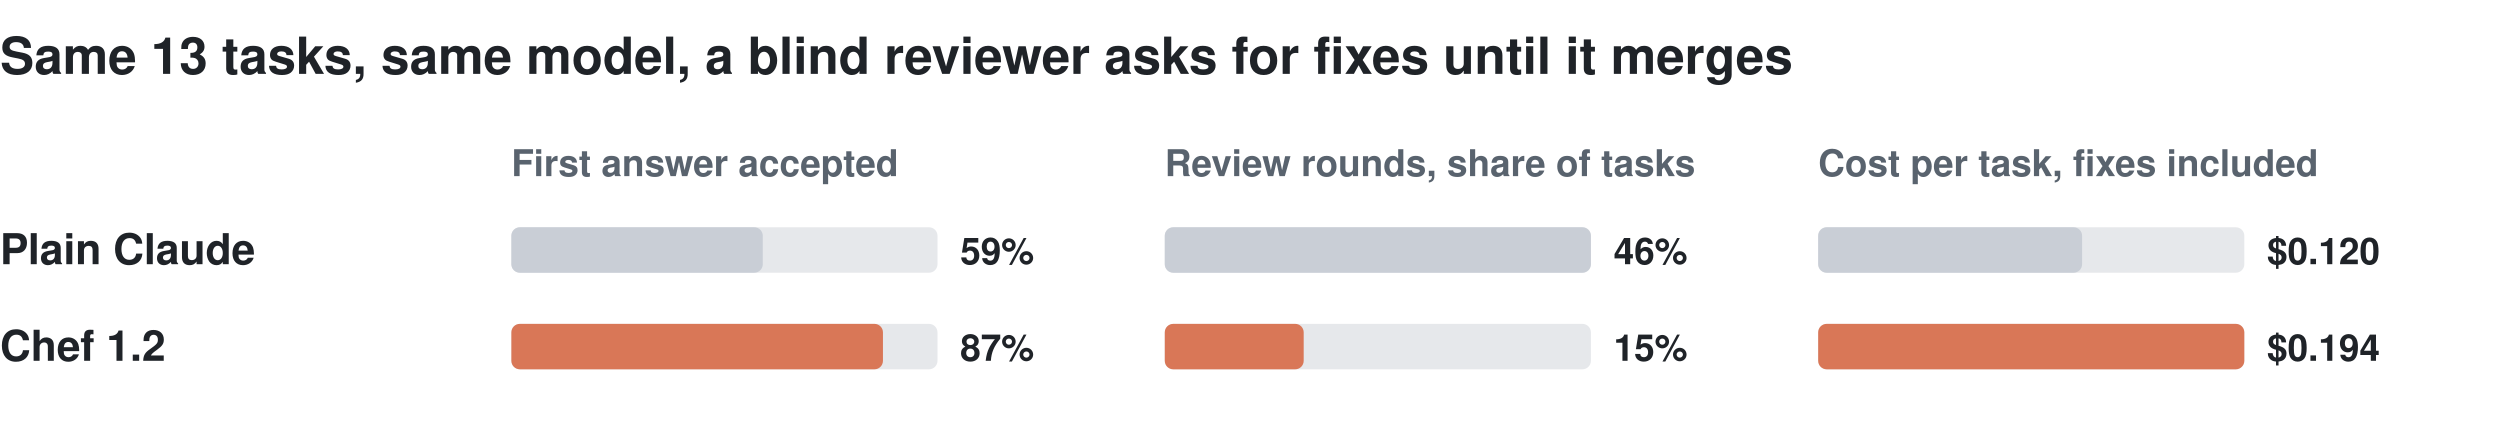
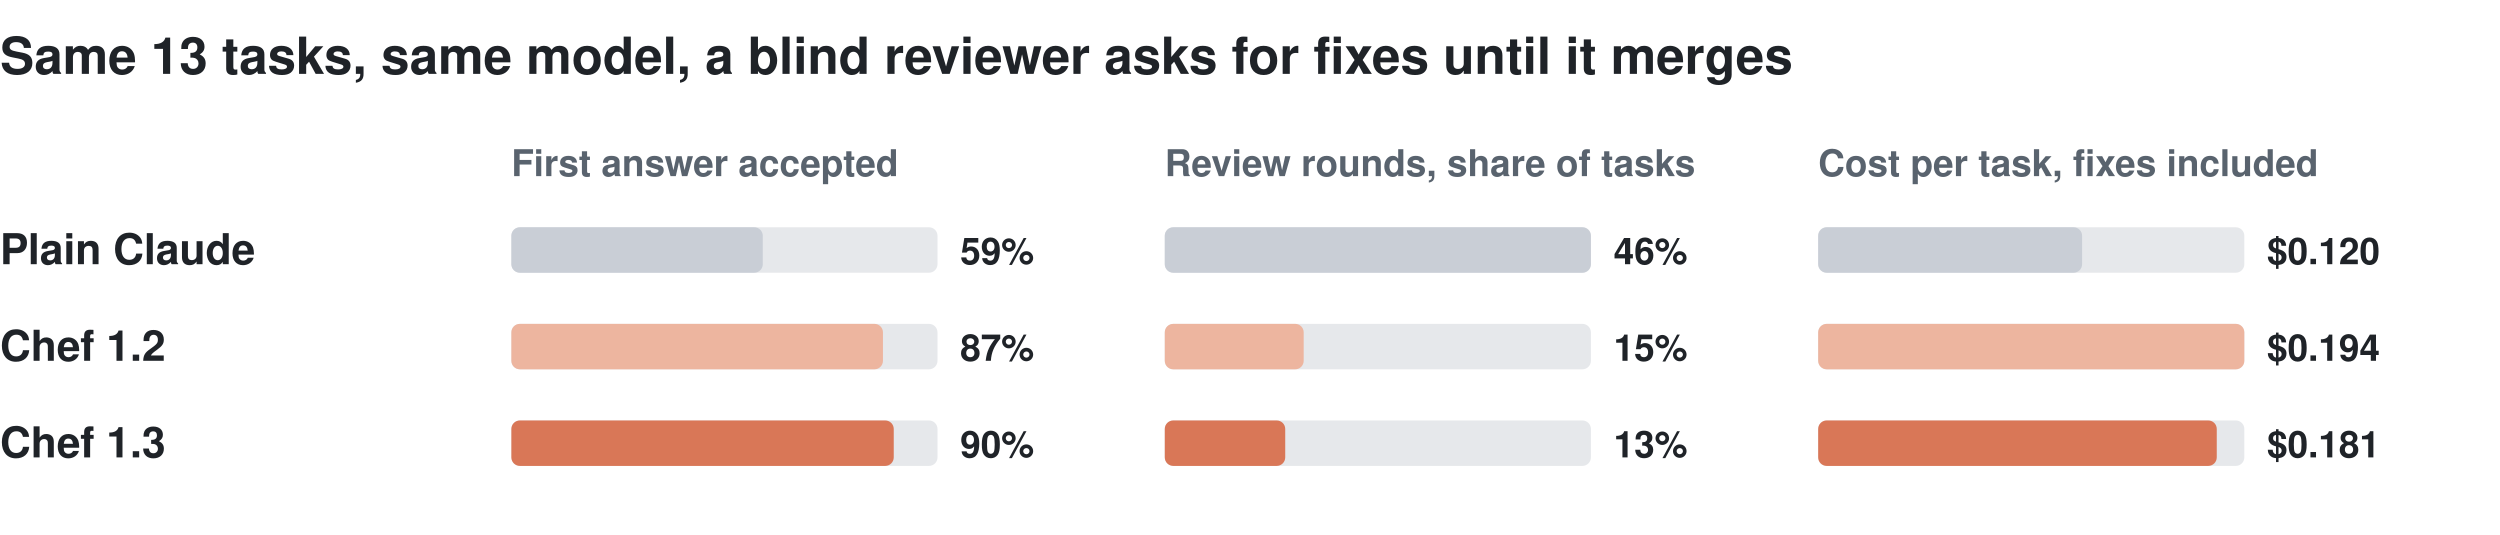
- <svg xmlns="http://www.w3.org/2000/svg" width="880" height="154" viewBox="0 0 880 154" role="img" aria-label="Plain Claude: first answer accepted 59%, 46 review rounds per 100 tasks, $0.120 per task with fixes; Chef 1.2: first answer accepted 87%, 15 review rounds per 100 tasks, $0.194 per task with fixes">
+ <svg xmlns="http://www.w3.org/2000/svg" width="880" height="188" viewBox="0 0 880 188" role="img" aria-label="Plain Claude: first answer accepted 59%, 46 review rounds per 100 tasks, $0.120 per task with fixes; Chef 1.2: first answer accepted 87%, 15 review rounds per 100 tasks, $0.194 per task with fixes; Chef 1.3: first answer accepted 90%, 13 review rounds per 100 tasks, $0.181 per task with fixes">
  <text x="0.0" y="26.0" fill="#1F2328" font-family="-apple-system, BlinkMacSystemFont, 'Segoe UI', Helvetica, Arial, sans-serif" font-size="18" font-weight="600" text-anchor="start">Same 13 tasks, same model, a blind reviewer asks for fixes until it merges</text>
  <text x="180.0" y="62.0" fill="#59636E" font-family="-apple-system, BlinkMacSystemFont, 'Segoe UI', Helvetica, Arial, sans-serif" font-size="13" font-weight="600" text-anchor="start">First answer accepted</text>
  <text x="410.0" y="62.0" fill="#59636E" font-family="-apple-system, BlinkMacSystemFont, 'Segoe UI', Helvetica, Arial, sans-serif" font-size="13" font-weight="600" text-anchor="start">Review rounds, share of tasks</text>
  <text x="640.0" y="62.0" fill="#59636E" font-family="-apple-system, BlinkMacSystemFont, 'Segoe UI', Helvetica, Arial, sans-serif" font-size="13" font-weight="600" text-anchor="start">Cost per task, fixes included</text>
  <text x="0.0" y="93.0" fill="#1F2328" font-family="-apple-system, BlinkMacSystemFont, 'Segoe UI', Helvetica, Arial, sans-serif" font-size="15" font-weight="600" text-anchor="start">Plain Claude</text>
  <rect x="180.0" y="80.0" width="150.0" height="16.0" rx="3" fill="#E6E8EB" />
  <rect x="180.0" y="80.0" width="88.5" height="16.0" rx="3" fill="#C9CED6" />
  <text x="338.0" y="93.0" fill="#1F2328" font-family="-apple-system, BlinkMacSystemFont, 'Segoe UI', Helvetica, Arial, sans-serif" font-size="13" font-weight="600" text-anchor="start">59%</text>
  <rect x="410.0" y="80.0" width="150.0" height="16.0" rx="3" fill="#E6E8EB" />
  <rect x="410.0" y="80.0" width="150.0" height="16.0" rx="3" fill="#C9CED6" />
  <text x="568.0" y="93.0" fill="#1F2328" font-family="-apple-system, BlinkMacSystemFont, 'Segoe UI', Helvetica, Arial, sans-serif" font-size="13" font-weight="600" text-anchor="start">46%</text>
  <rect x="640.0" y="80.0" width="150.0" height="16.0" rx="3" fill="#E6E8EB" />
  <rect x="640.0" y="80.0" width="92.9" height="16.0" rx="3" fill="#C9CED6" />
  <text x="798.0" y="93.0" fill="#1F2328" font-family="-apple-system, BlinkMacSystemFont, 'Segoe UI', Helvetica, Arial, sans-serif" font-size="13" font-weight="600" text-anchor="start">$0.120</text>
  <text x="0.0" y="127.0" fill="#1F2328" font-family="-apple-system, BlinkMacSystemFont, 'Segoe UI', Helvetica, Arial, sans-serif" font-size="15" font-weight="600" text-anchor="start">Chef 1.2</text>
  <rect x="180.0" y="114.0" width="150.0" height="16.0" rx="3" fill="#E6E8EB" />
-   <rect x="180.0" y="114.0" width="130.8" height="16.0" rx="3" fill="#D97757" />
+   <rect x="180.0" y="114.0" width="130.8" height="16.0" rx="3" fill="#EDB59F" />
  <text x="338.0" y="127.0" fill="#1F2328" font-family="-apple-system, BlinkMacSystemFont, 'Segoe UI', Helvetica, Arial, sans-serif" font-size="13" font-weight="600" text-anchor="start">87%</text>
  <rect x="410.0" y="114.0" width="150.0" height="16.0" rx="3" fill="#E6E8EB" />
-   <rect x="410.0" y="114.0" width="48.9" height="16.0" rx="3" fill="#D97757" />
+   <rect x="410.0" y="114.0" width="48.9" height="16.0" rx="3" fill="#EDB59F" />
  <text x="568.0" y="127.0" fill="#1F2328" font-family="-apple-system, BlinkMacSystemFont, 'Segoe UI', Helvetica, Arial, sans-serif" font-size="13" font-weight="600" text-anchor="start">15%</text>
  <rect x="640.0" y="114.0" width="150.0" height="16.0" rx="3" fill="#E6E8EB" />
-   <rect x="640.0" y="114.0" width="150.0" height="16.0" rx="3" fill="#D97757" />
+   <rect x="640.0" y="114.0" width="150.0" height="16.0" rx="3" fill="#EDB59F" />
  <text x="798.0" y="127.0" fill="#1F2328" font-family="-apple-system, BlinkMacSystemFont, 'Segoe UI', Helvetica, Arial, sans-serif" font-size="13" font-weight="600" text-anchor="start">$0.194</text>
+   <text x="0.0" y="161.0" fill="#1F2328" font-family="-apple-system, BlinkMacSystemFont, 'Segoe UI', Helvetica, Arial, sans-serif" font-size="15" font-weight="600" text-anchor="start">Chef 1.3</text>
+   <rect x="180.0" y="148.0" width="150.0" height="16.0" rx="3" fill="#E6E8EB" />
+   <rect x="180.0" y="148.0" width="134.6" height="16.0" rx="3" fill="#D97757" />
+   <text x="338.0" y="161.0" fill="#1F2328" font-family="-apple-system, BlinkMacSystemFont, 'Segoe UI', Helvetica, Arial, sans-serif" font-size="13" font-weight="600" text-anchor="start">90%</text>
+   <rect x="410.0" y="148.0" width="150.0" height="16.0" rx="3" fill="#E6E8EB" />
+   <rect x="410.0" y="148.0" width="42.4" height="16.0" rx="3" fill="#D97757" />
+   <text x="568.0" y="161.0" fill="#1F2328" font-family="-apple-system, BlinkMacSystemFont, 'Segoe UI', Helvetica, Arial, sans-serif" font-size="13" font-weight="600" text-anchor="start">13%</text>
+   <rect x="640.0" y="148.0" width="150.0" height="16.0" rx="3" fill="#E6E8EB" />
+   <rect x="640.0" y="148.0" width="140.3" height="16.0" rx="3" fill="#D97757" />
+   <text x="798.0" y="161.0" fill="#1F2328" font-family="-apple-system, BlinkMacSystemFont, 'Segoe UI', Helvetica, Arial, sans-serif" font-size="13" font-weight="600" text-anchor="start">$0.181</text>
</svg>
